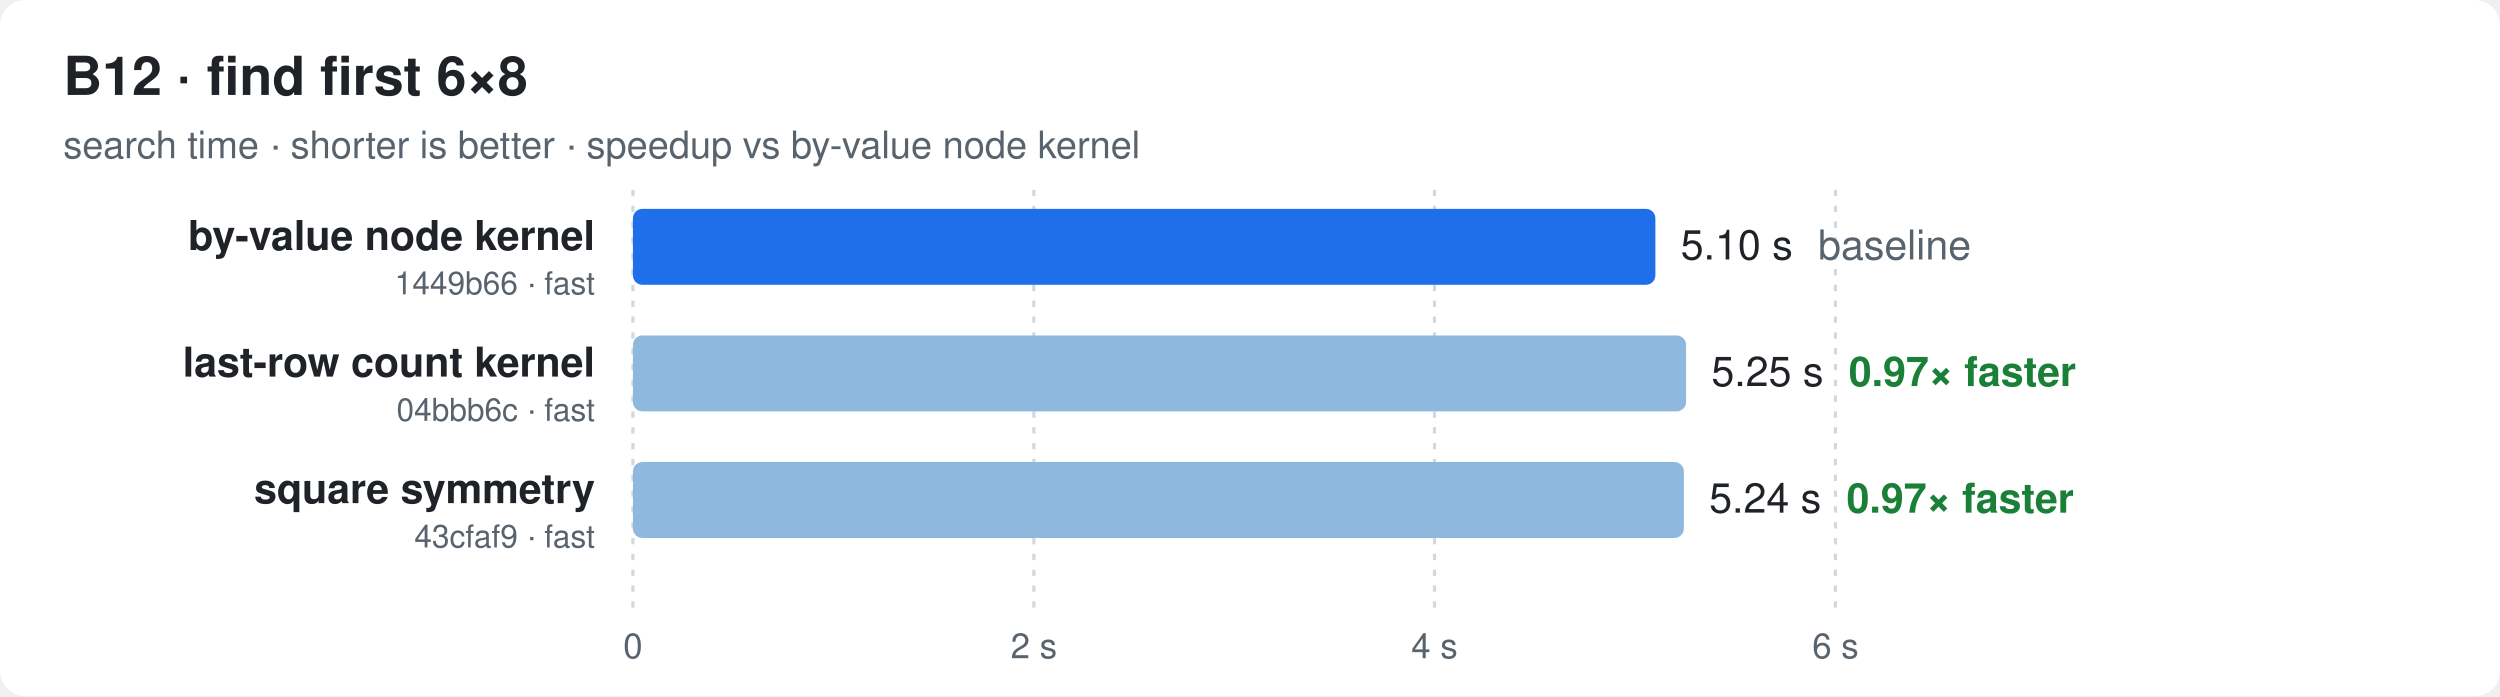
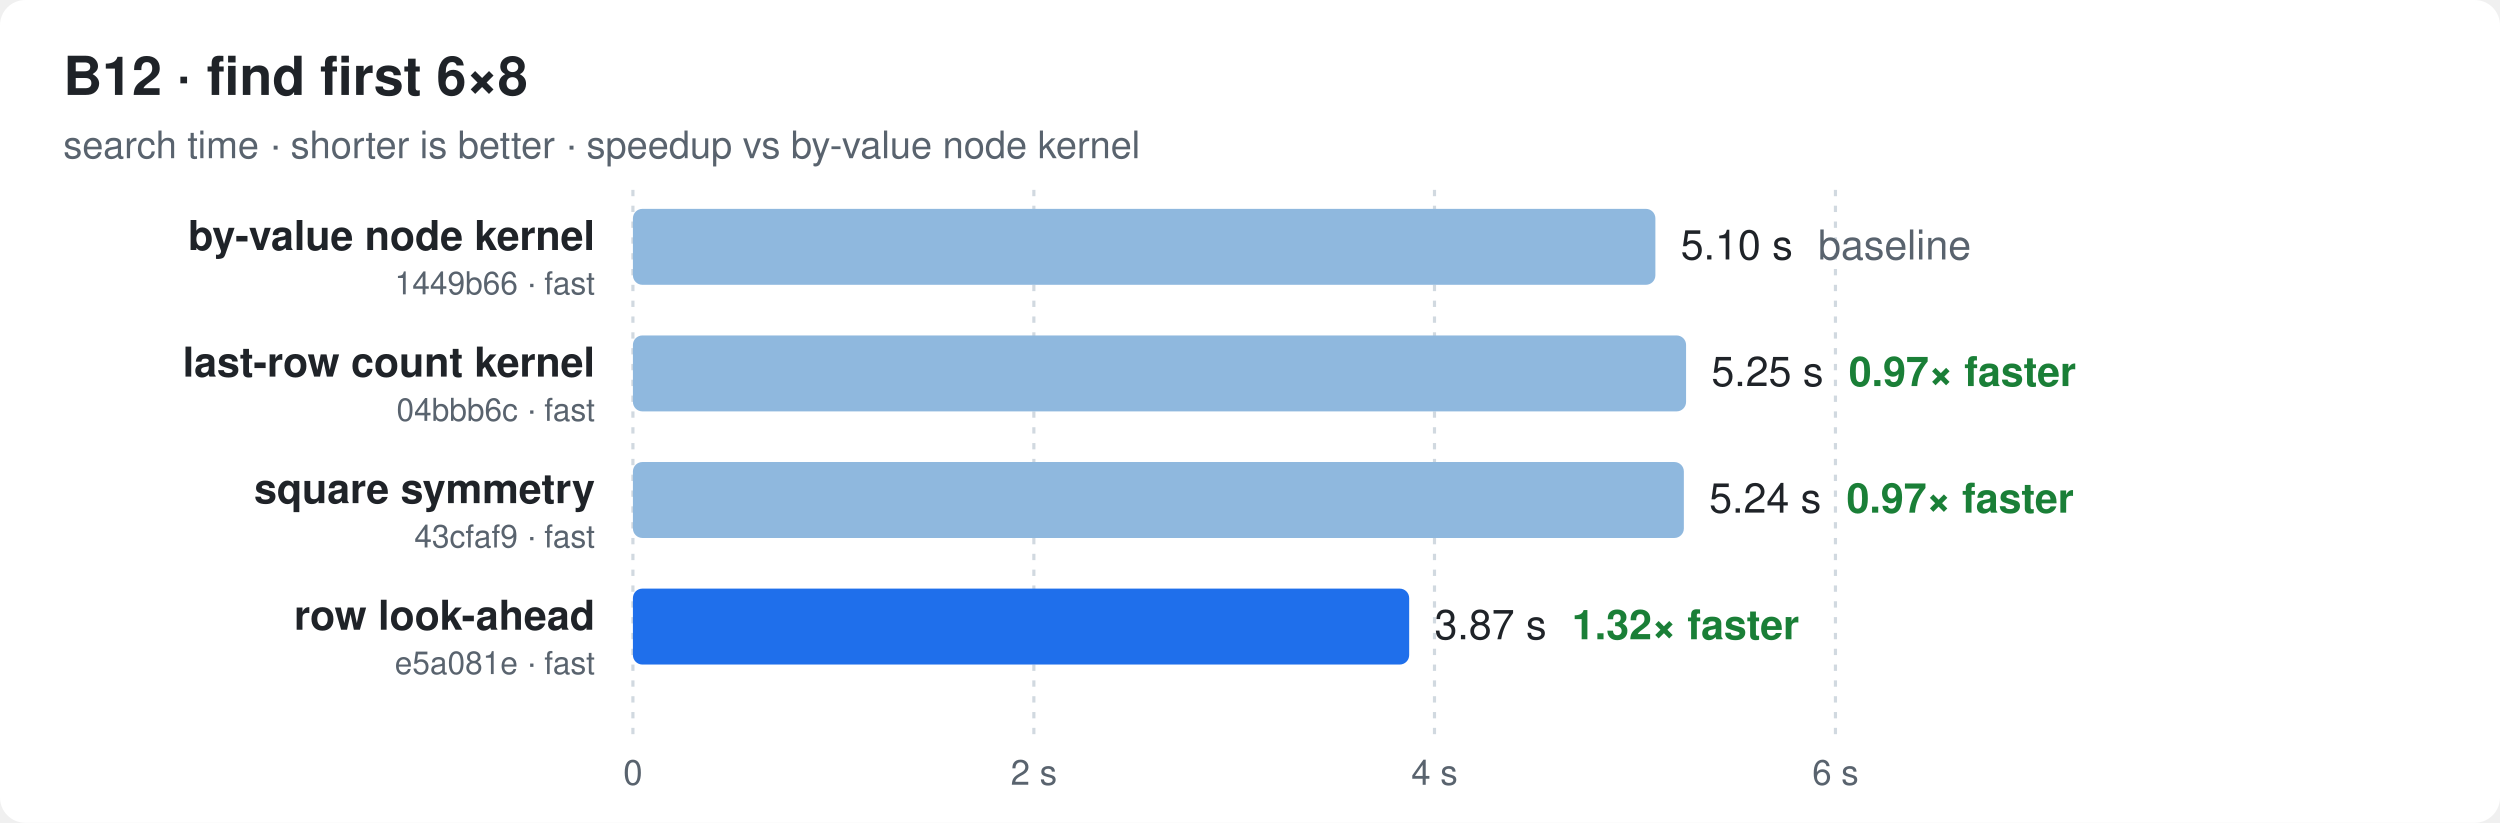
- <svg xmlns="http://www.w3.org/2000/svg" width="790" height="220" viewBox="0 0 790 220" font-family="ui-sans-serif,-apple-system,Segoe UI,Helvetica,Arial,sans-serif">
+ <svg xmlns="http://www.w3.org/2000/svg" width="790" height="260" viewBox="0 0 790 260" font-family="ui-sans-serif,-apple-system,Segoe UI,Helvetica,Arial,sans-serif">
  <style>
  .bg{fill:#ffffff} .t{fill:#1f2328} .m{fill:#59636e} .g{stroke:#d1d9e0}
  .bar{fill:#8fb8de} .best{fill:#1f6feb} .x{fill:#1a7f37;font-weight:600}
  @media (prefers-color-scheme: dark){
    .bg{fill:#0d1117} .t{fill:#e6edf3} .m{fill:#9198a1} .g{stroke:#30363d}
    .bar{fill:#2f5f8f} .best{fill:#4493f8} .x{fill:#3fb950}
  }
</style>
-   <rect class="bg" width="790" height="220" rx="8" />
+   <rect class="bg" width="790" height="260" rx="8" />
  <text class="t" x="20" y="30" font-size="17" font-weight="700">B12 · find first 6×8</text>
  <text class="m" x="20" y="50" font-size="12">search time · shorter is better · speedup vs by-value node kernel</text>
-   <line class="g" x1="200.0" x2="200.0" y1="60" y2="192" stroke-dasharray="2 3" />
-   <text class="m" x="200.0" y="208" font-size="11" text-anchor="middle">0</text>
-   <line class="g" x1="326.7" x2="326.7" y1="60" y2="192" stroke-dasharray="2 3" />
-   <text class="m" x="326.7" y="208" font-size="11" text-anchor="middle">2 s</text>
-   <line class="g" x1="453.3" x2="453.3" y1="60" y2="192" stroke-dasharray="2 3" />
-   <text class="m" x="453.3" y="208" font-size="11" text-anchor="middle">4 s</text>
-   <line class="g" x1="580.0" x2="580.0" y1="60" y2="192" stroke-dasharray="2 3" />
-   <text class="m" x="580.0" y="208" font-size="11" text-anchor="middle">6 s</text>
+   <line class="g" x1="200.0" x2="200.0" y1="60" y2="232" stroke-dasharray="2 3" />
+   <text class="m" x="200.0" y="248" font-size="11" text-anchor="middle">0</text>
+   <line class="g" x1="326.7" x2="326.7" y1="60" y2="232" stroke-dasharray="2 3" />
+   <text class="m" x="326.7" y="248" font-size="11" text-anchor="middle">2 s</text>
+   <line class="g" x1="453.3" x2="453.3" y1="60" y2="232" stroke-dasharray="2 3" />
+   <text class="m" x="453.3" y="248" font-size="11" text-anchor="middle">4 s</text>
+   <line class="g" x1="580.0" x2="580.0" y1="60" y2="232" stroke-dasharray="2 3" />
+   <text class="m" x="580.0" y="248" font-size="11" text-anchor="middle">6 s</text>
  <text class="t" x="188" y="79.0" font-size="13" font-weight="600" text-anchor="end">by-value node kernel</text>
  <text class="m" x="188" y="93.0" font-size="10" text-anchor="end">1449b66 · fast</text>
-   <rect class="best" x="200" y="66" width="323.1" height="24" rx="3" />
+   <rect class="bar" x="200" y="66" width="323.1" height="24" rx="3" />
  <text class="t" x="531.1" y="82.0" font-size="13">5.10 s<tspan class="m" dx="8">baseline</tspan>
  </text>
  <text class="t" x="188" y="119.0" font-size="13" font-weight="600" text-anchor="end">last-row count kernel</text>
  <text class="m" x="188" y="133.0" font-size="10" text-anchor="end">04bbb6c · fast</text>
  <rect class="bar" x="200" y="106" width="332.8" height="24" rx="3" />
  <text class="t" x="540.8" y="122.0" font-size="13">5.25 s<tspan class="x" dx="8">0.97× faster</tspan>
  </text>
  <text class="t" x="188" y="159.0" font-size="13" font-weight="600" text-anchor="end">square symmetry</text>
  <text class="m" x="188" y="173.0" font-size="10" text-anchor="end">43cfaf9 · fast</text>
  <rect class="bar" x="200" y="146" width="332.1" height="24" rx="3" />
  <text class="t" x="540.1" y="162.0" font-size="13">5.24 s<tspan class="x" dx="8">0.97× faster</tspan>
  </text>
+   <text class="t" x="188" y="199.0" font-size="13" font-weight="600" text-anchor="end">row look-ahead</text>
+   <text class="m" x="188" y="213.0" font-size="10" text-anchor="end">e5a081e · fast</text>
+   <rect class="best" x="200" y="186" width="245.3" height="24" rx="3" />
+   <text class="t" x="453.3" y="202.0" font-size="13">3.87 s<tspan class="x" dx="8">1.32× faster</tspan>
+   </text>
</svg>
